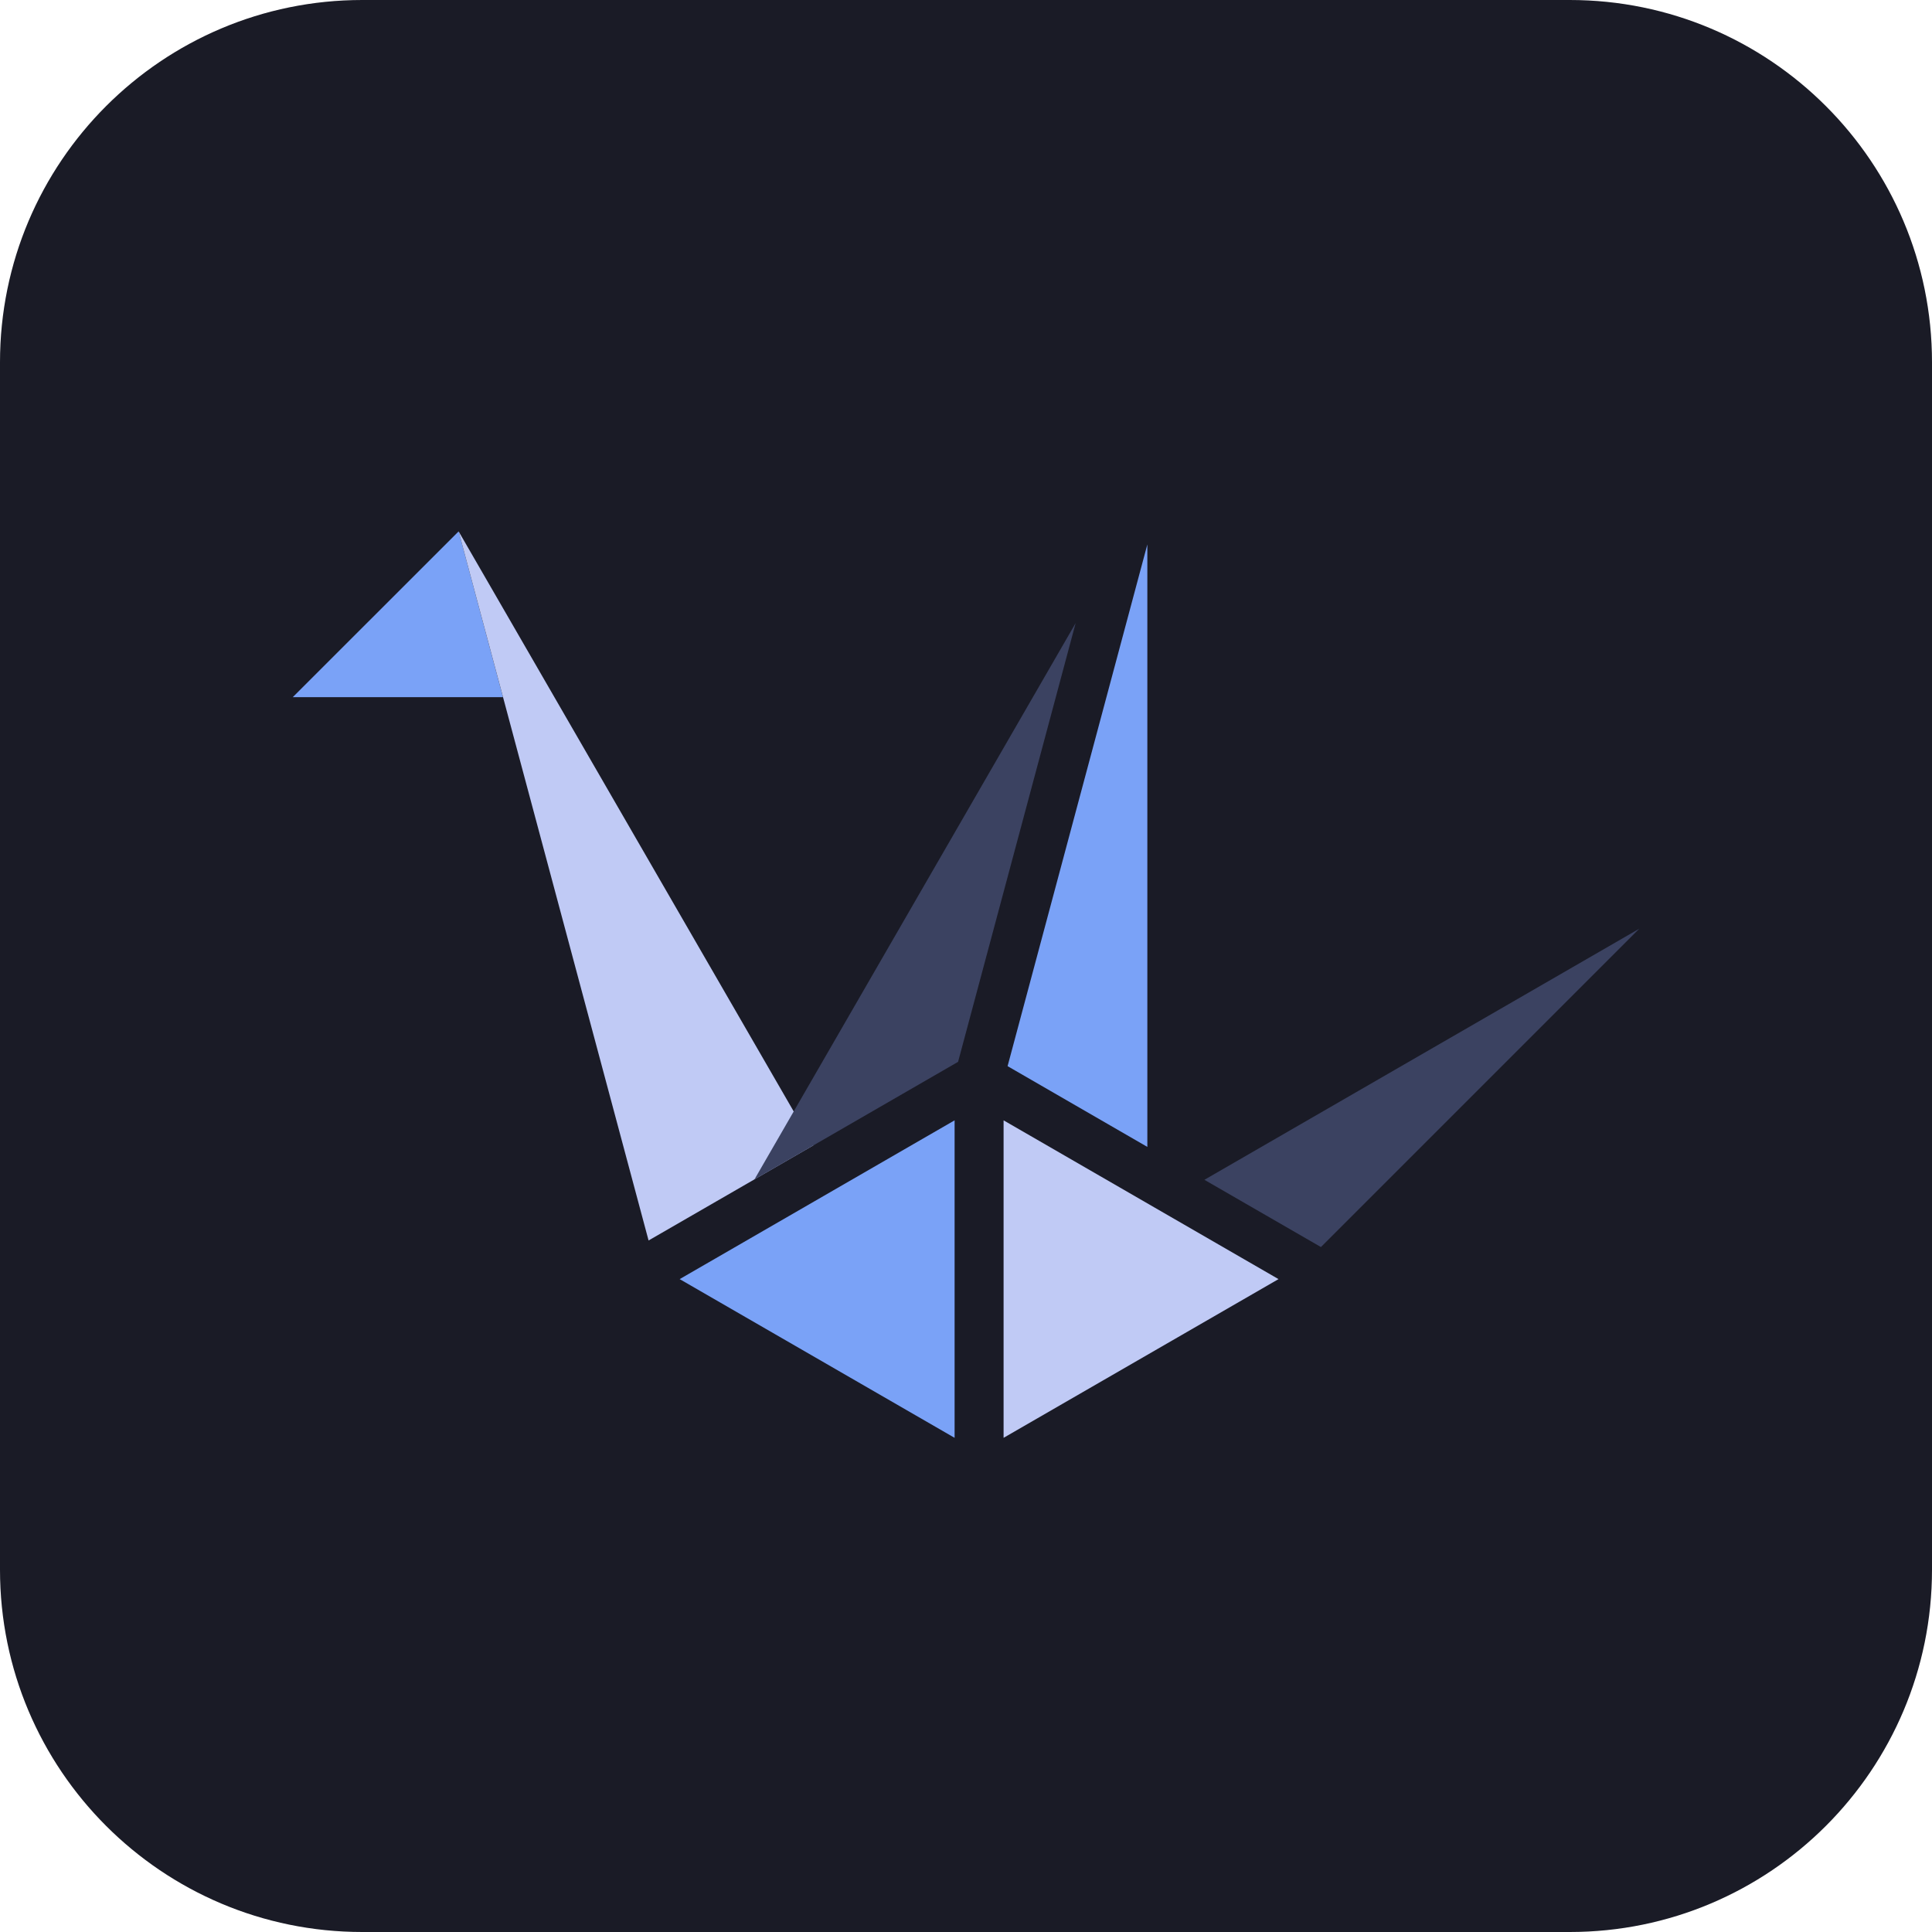
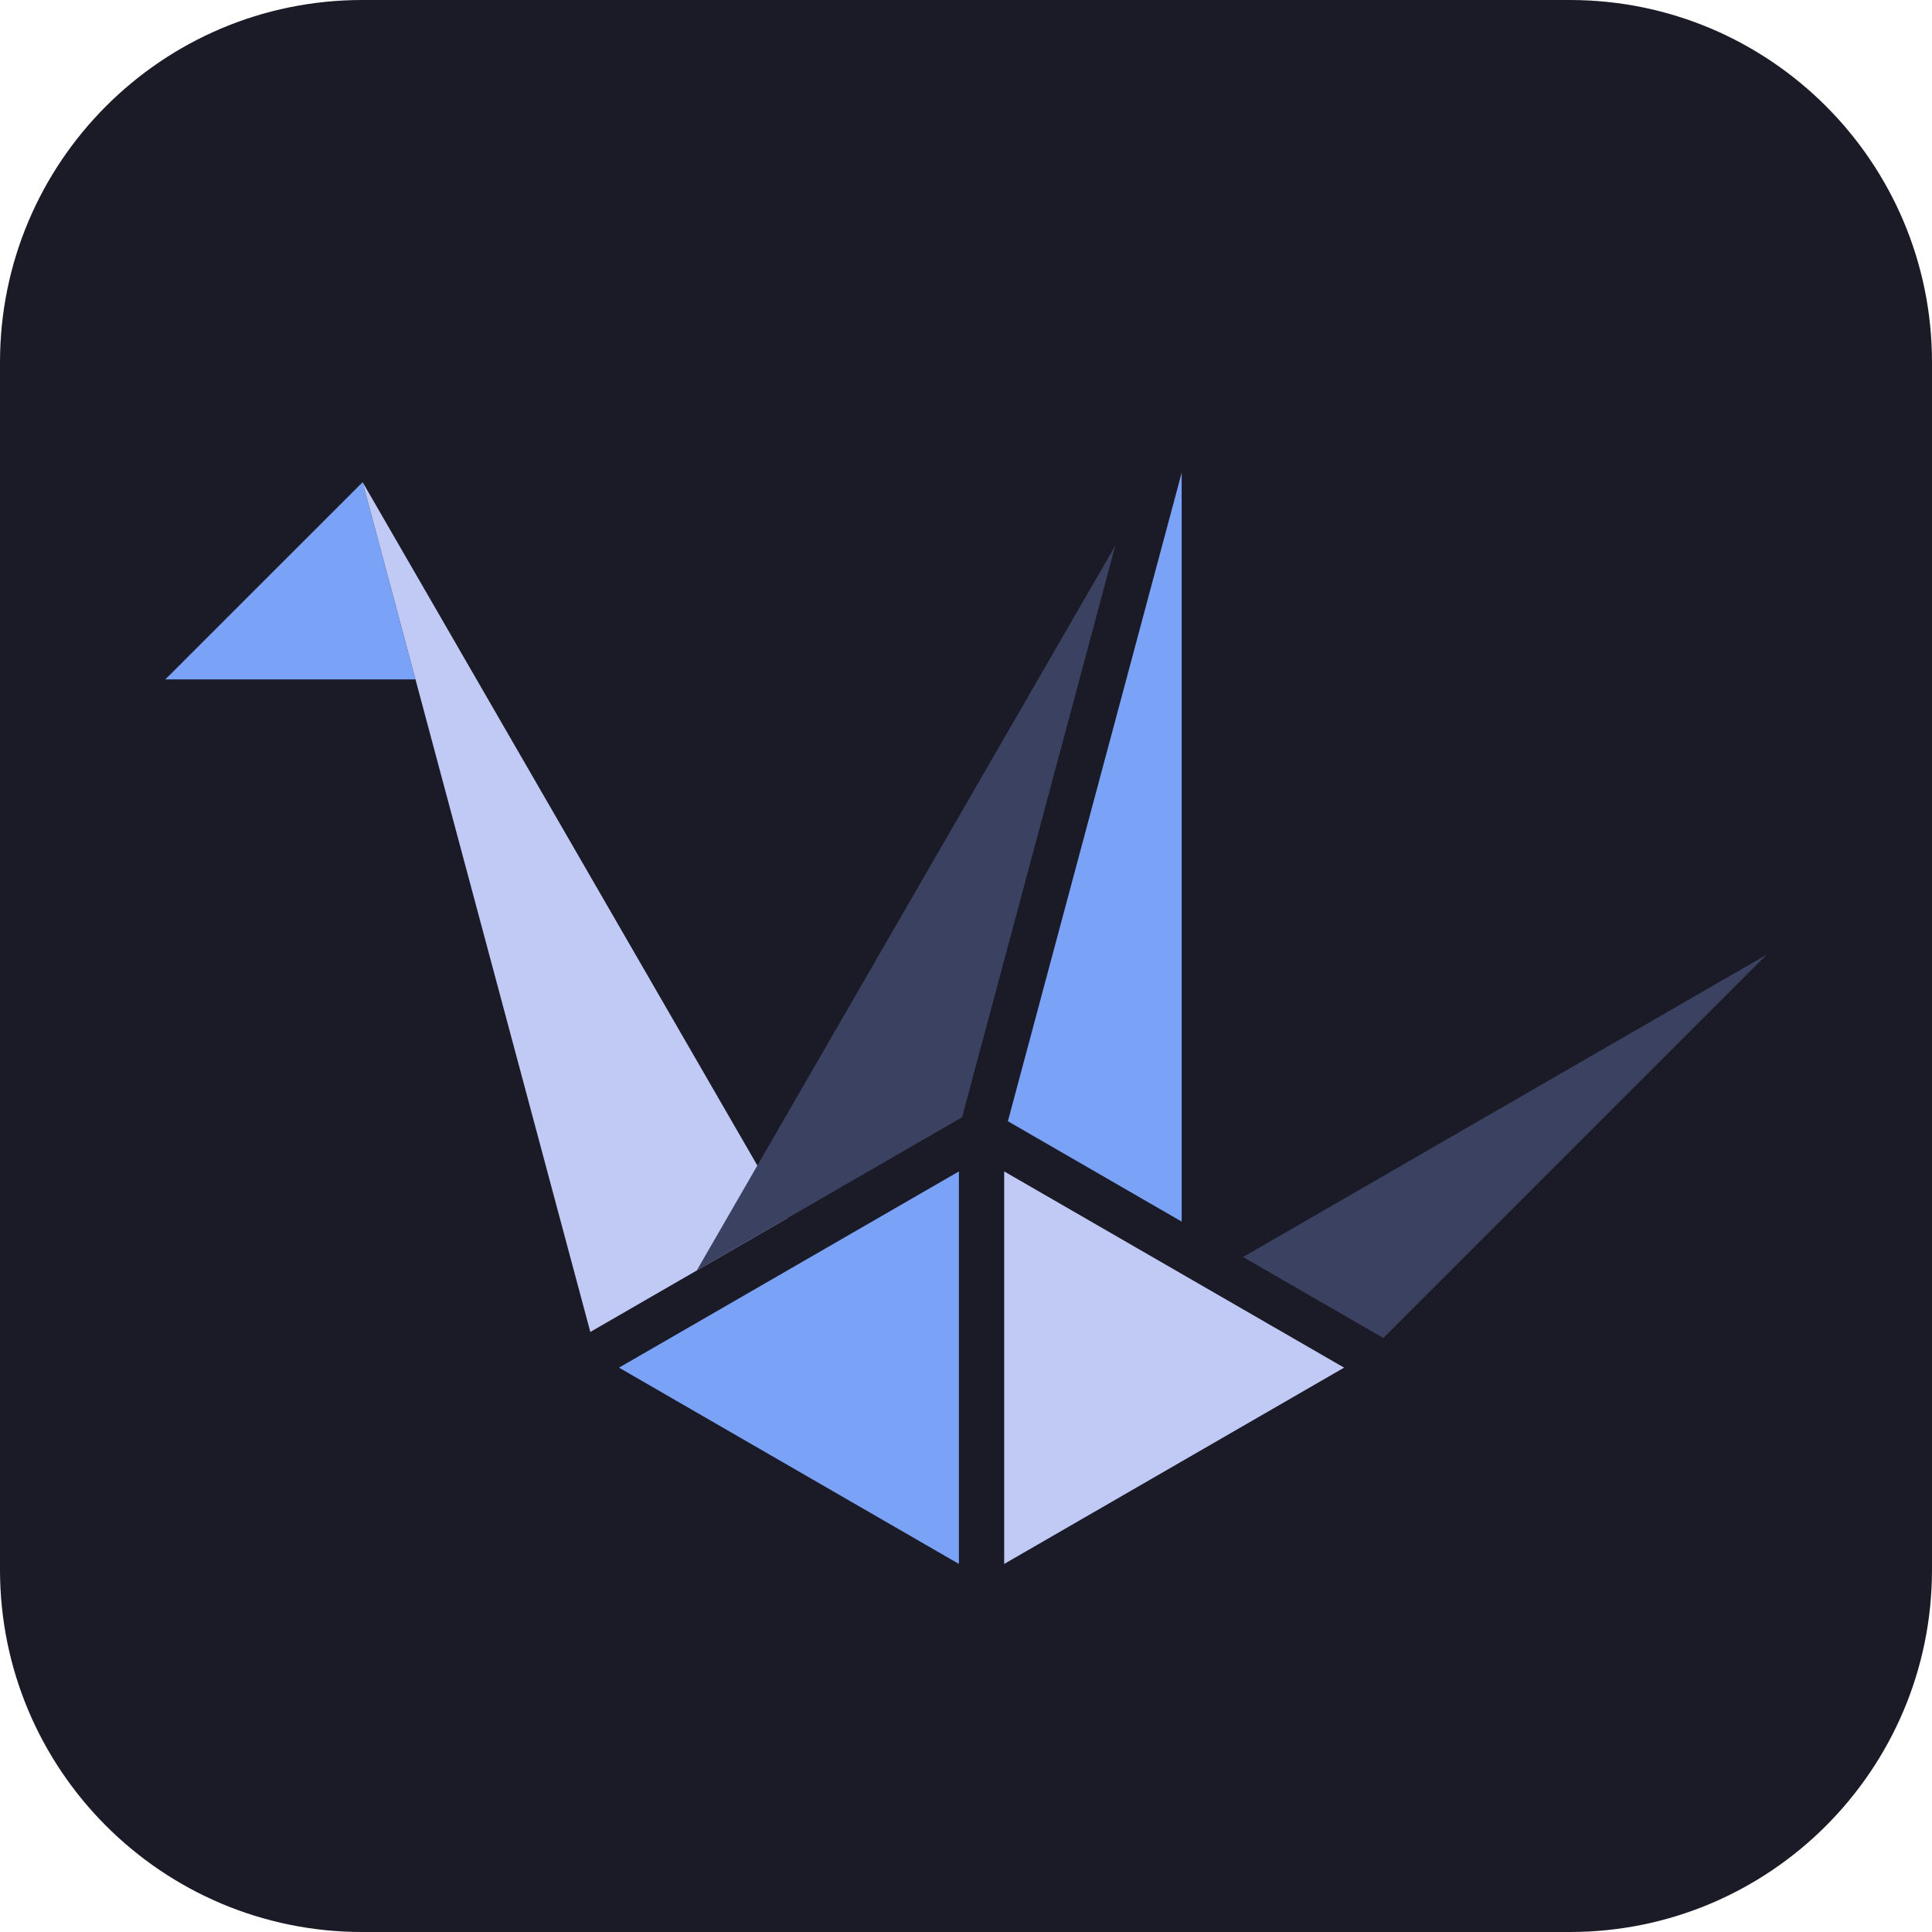
<svg xmlns="http://www.w3.org/2000/svg" viewBox="0 0 256 256" role="img" aria-label="origami">
  <rect width="256" height="256" rx="48" fill="#1A1B26" />
-   <polygon points="38.79,92.38 60.77,70.41 66.65,92.38" fill="#7AA2F7" />
-   <polygon points="60.77,70.41 85.94,164.37 107.77,151.77" fill="#C0CAF5" />
-   <polygon points="90.06,169.49 126.49,148.45 126.49,190.52" fill="#7AA2F7" />
-   <polygon points="132.98,148.45 169.41,169.49 132.98,190.52" fill="#C0CAF5" />
-   <polygon points="99.97,156.28 142.53,82.56 126.95,140.70" fill="#3B4261" />
-   <polygon points="133.51,141.27 152.03,72.14 152.03,151.97" fill="#7AA2F7" />
-   <polygon points="175.03,165.24 217.21,123.06 159.59,156.33" fill="#3B4261" />
+   <polygon points="21.91,90.02 48.05,63.89 55.05,90.02" fill="#7AA2F7" />
+   <polygon points="48.05,63.89 78.22,176.49 104.37,161.39" fill="#C0CAF5" />
+   <polygon points="82.02,181.22 127.06,155.22 127.06,207.23" fill="#7AA2F7" />
+   <polygon points="133.06,155.22 178.10,181.22 133.06,207.23" fill="#C0CAF5" />
+   <polygon points="92.32,168.35 147.79,72.28 127.48,148.04" fill="#3B4261" />
+   <polygon points="133.55,148.57 156.58,62.63 156.58,161.87" fill="#7AA2F7" />
+   <polygon points="183.30,177.29 234.09,126.50 164.71,166.56" fill="#3B4261" />
</svg>
